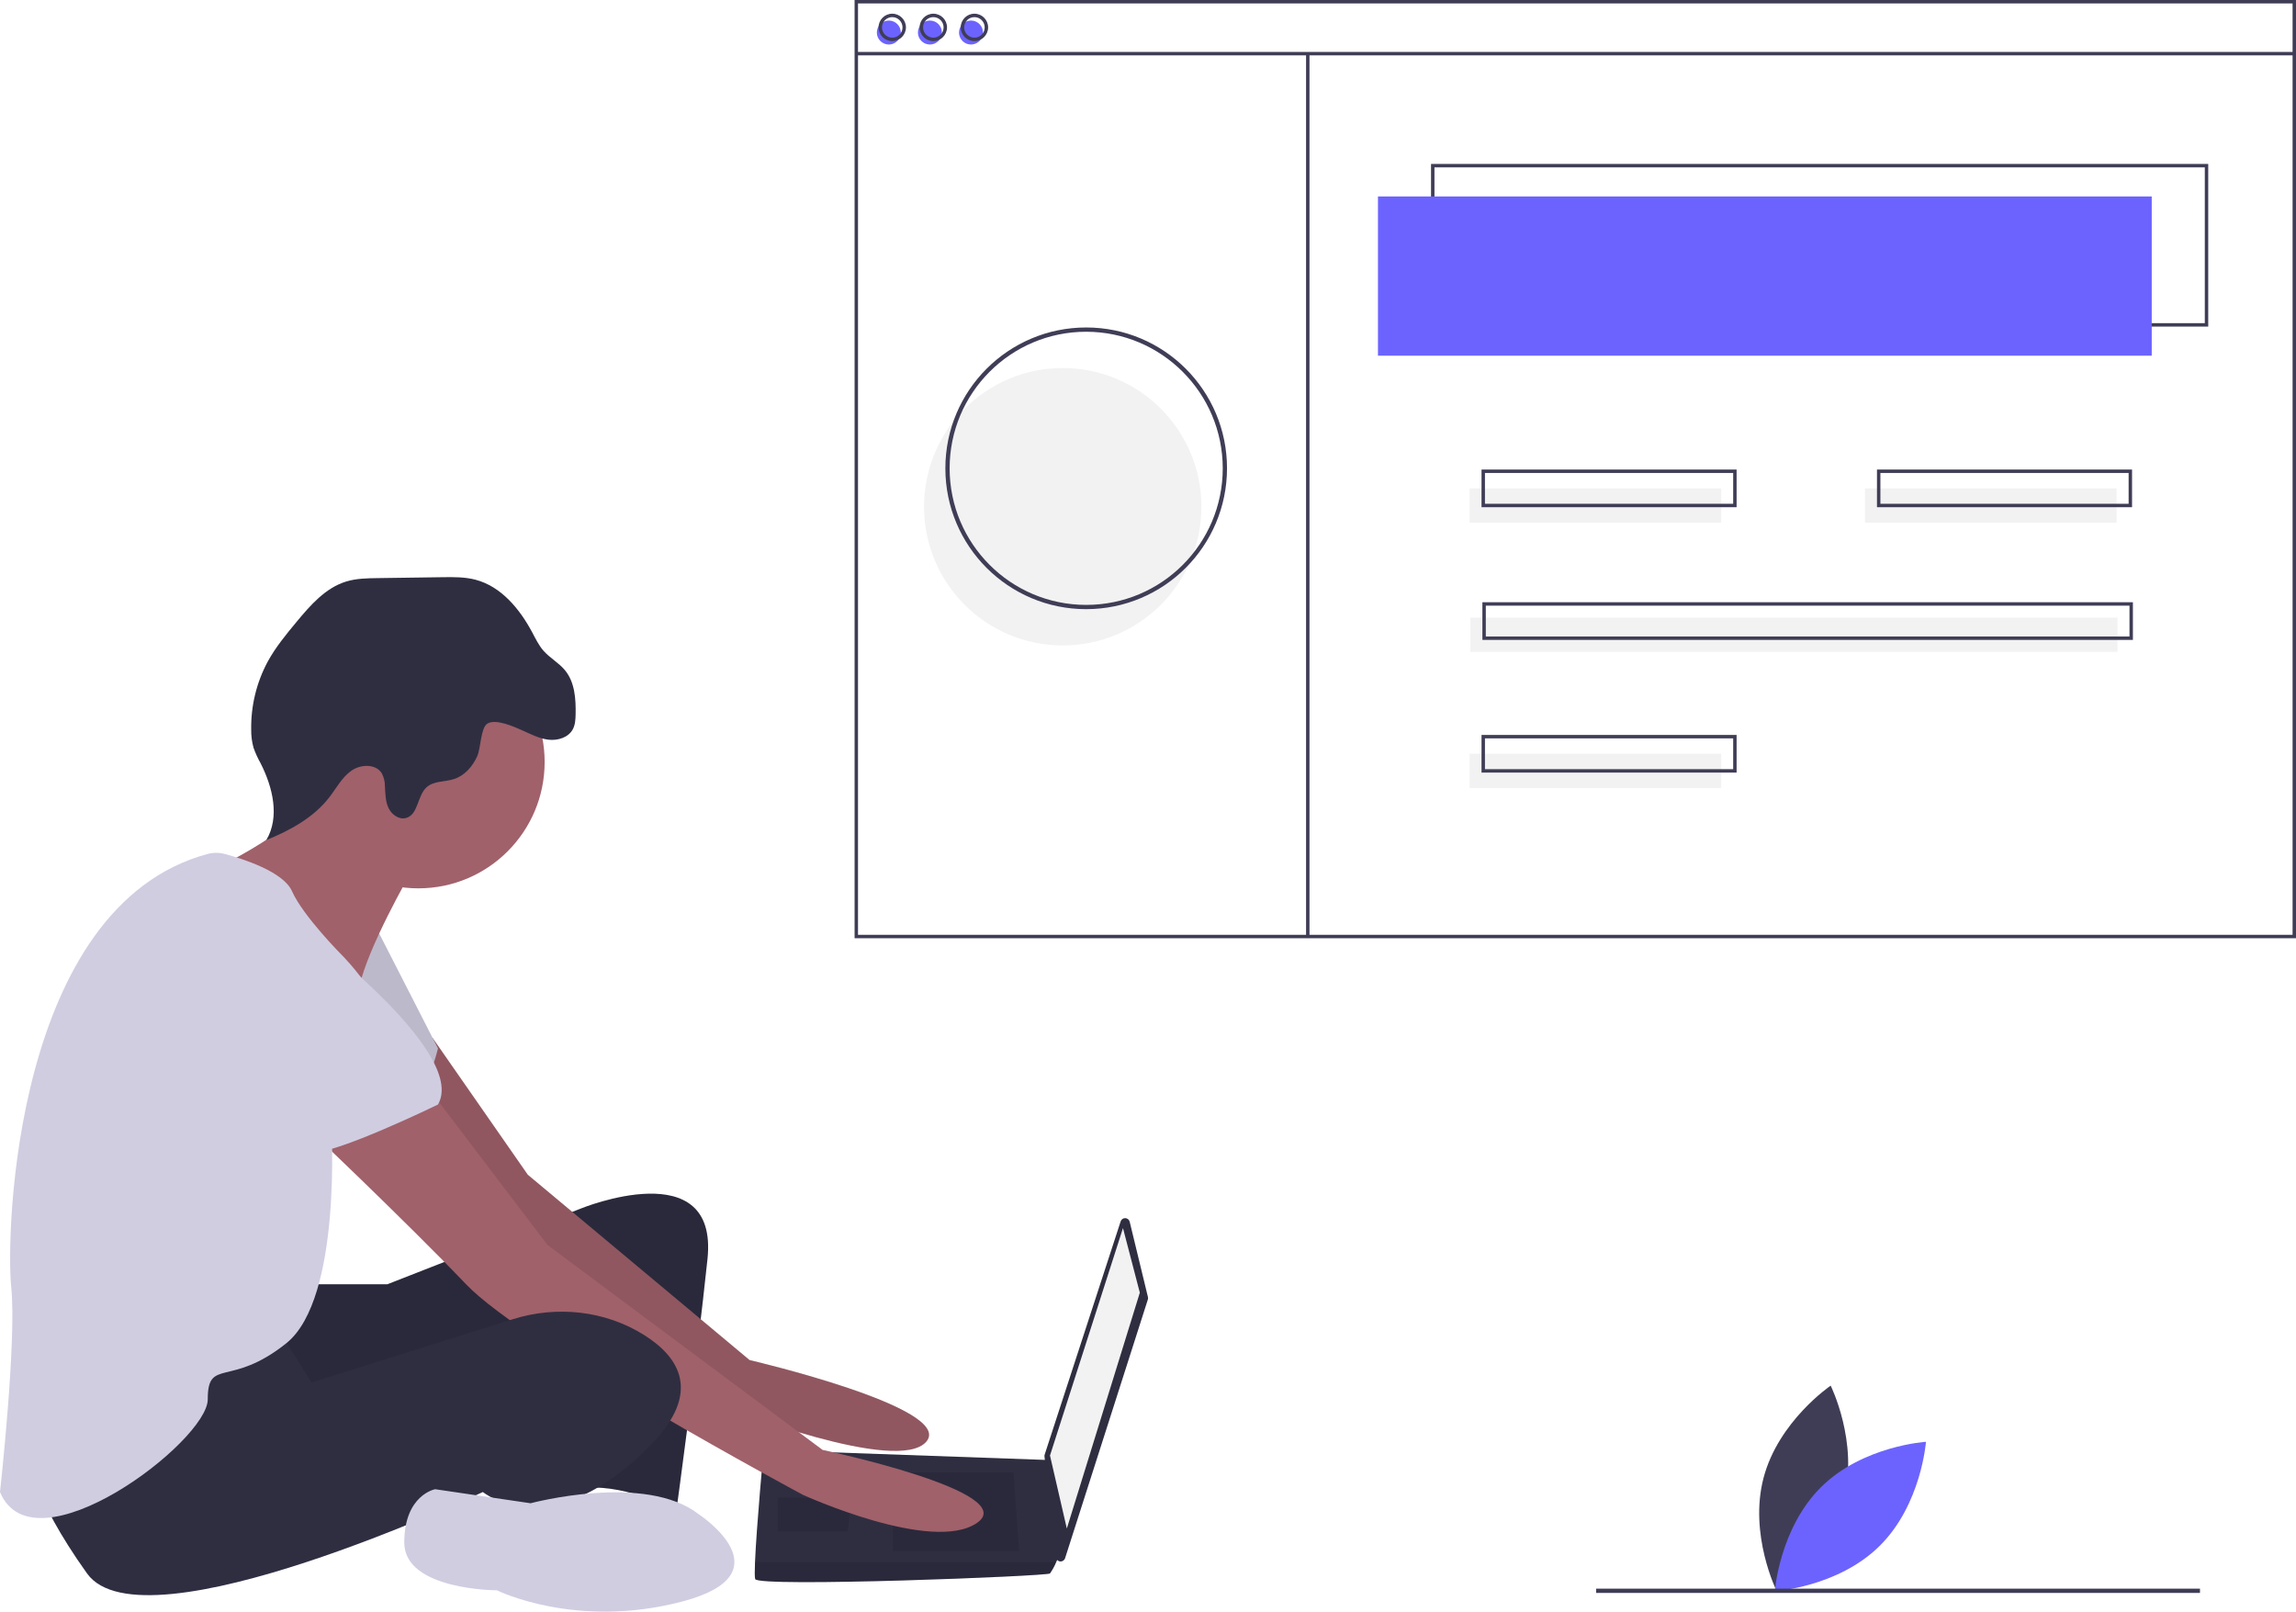
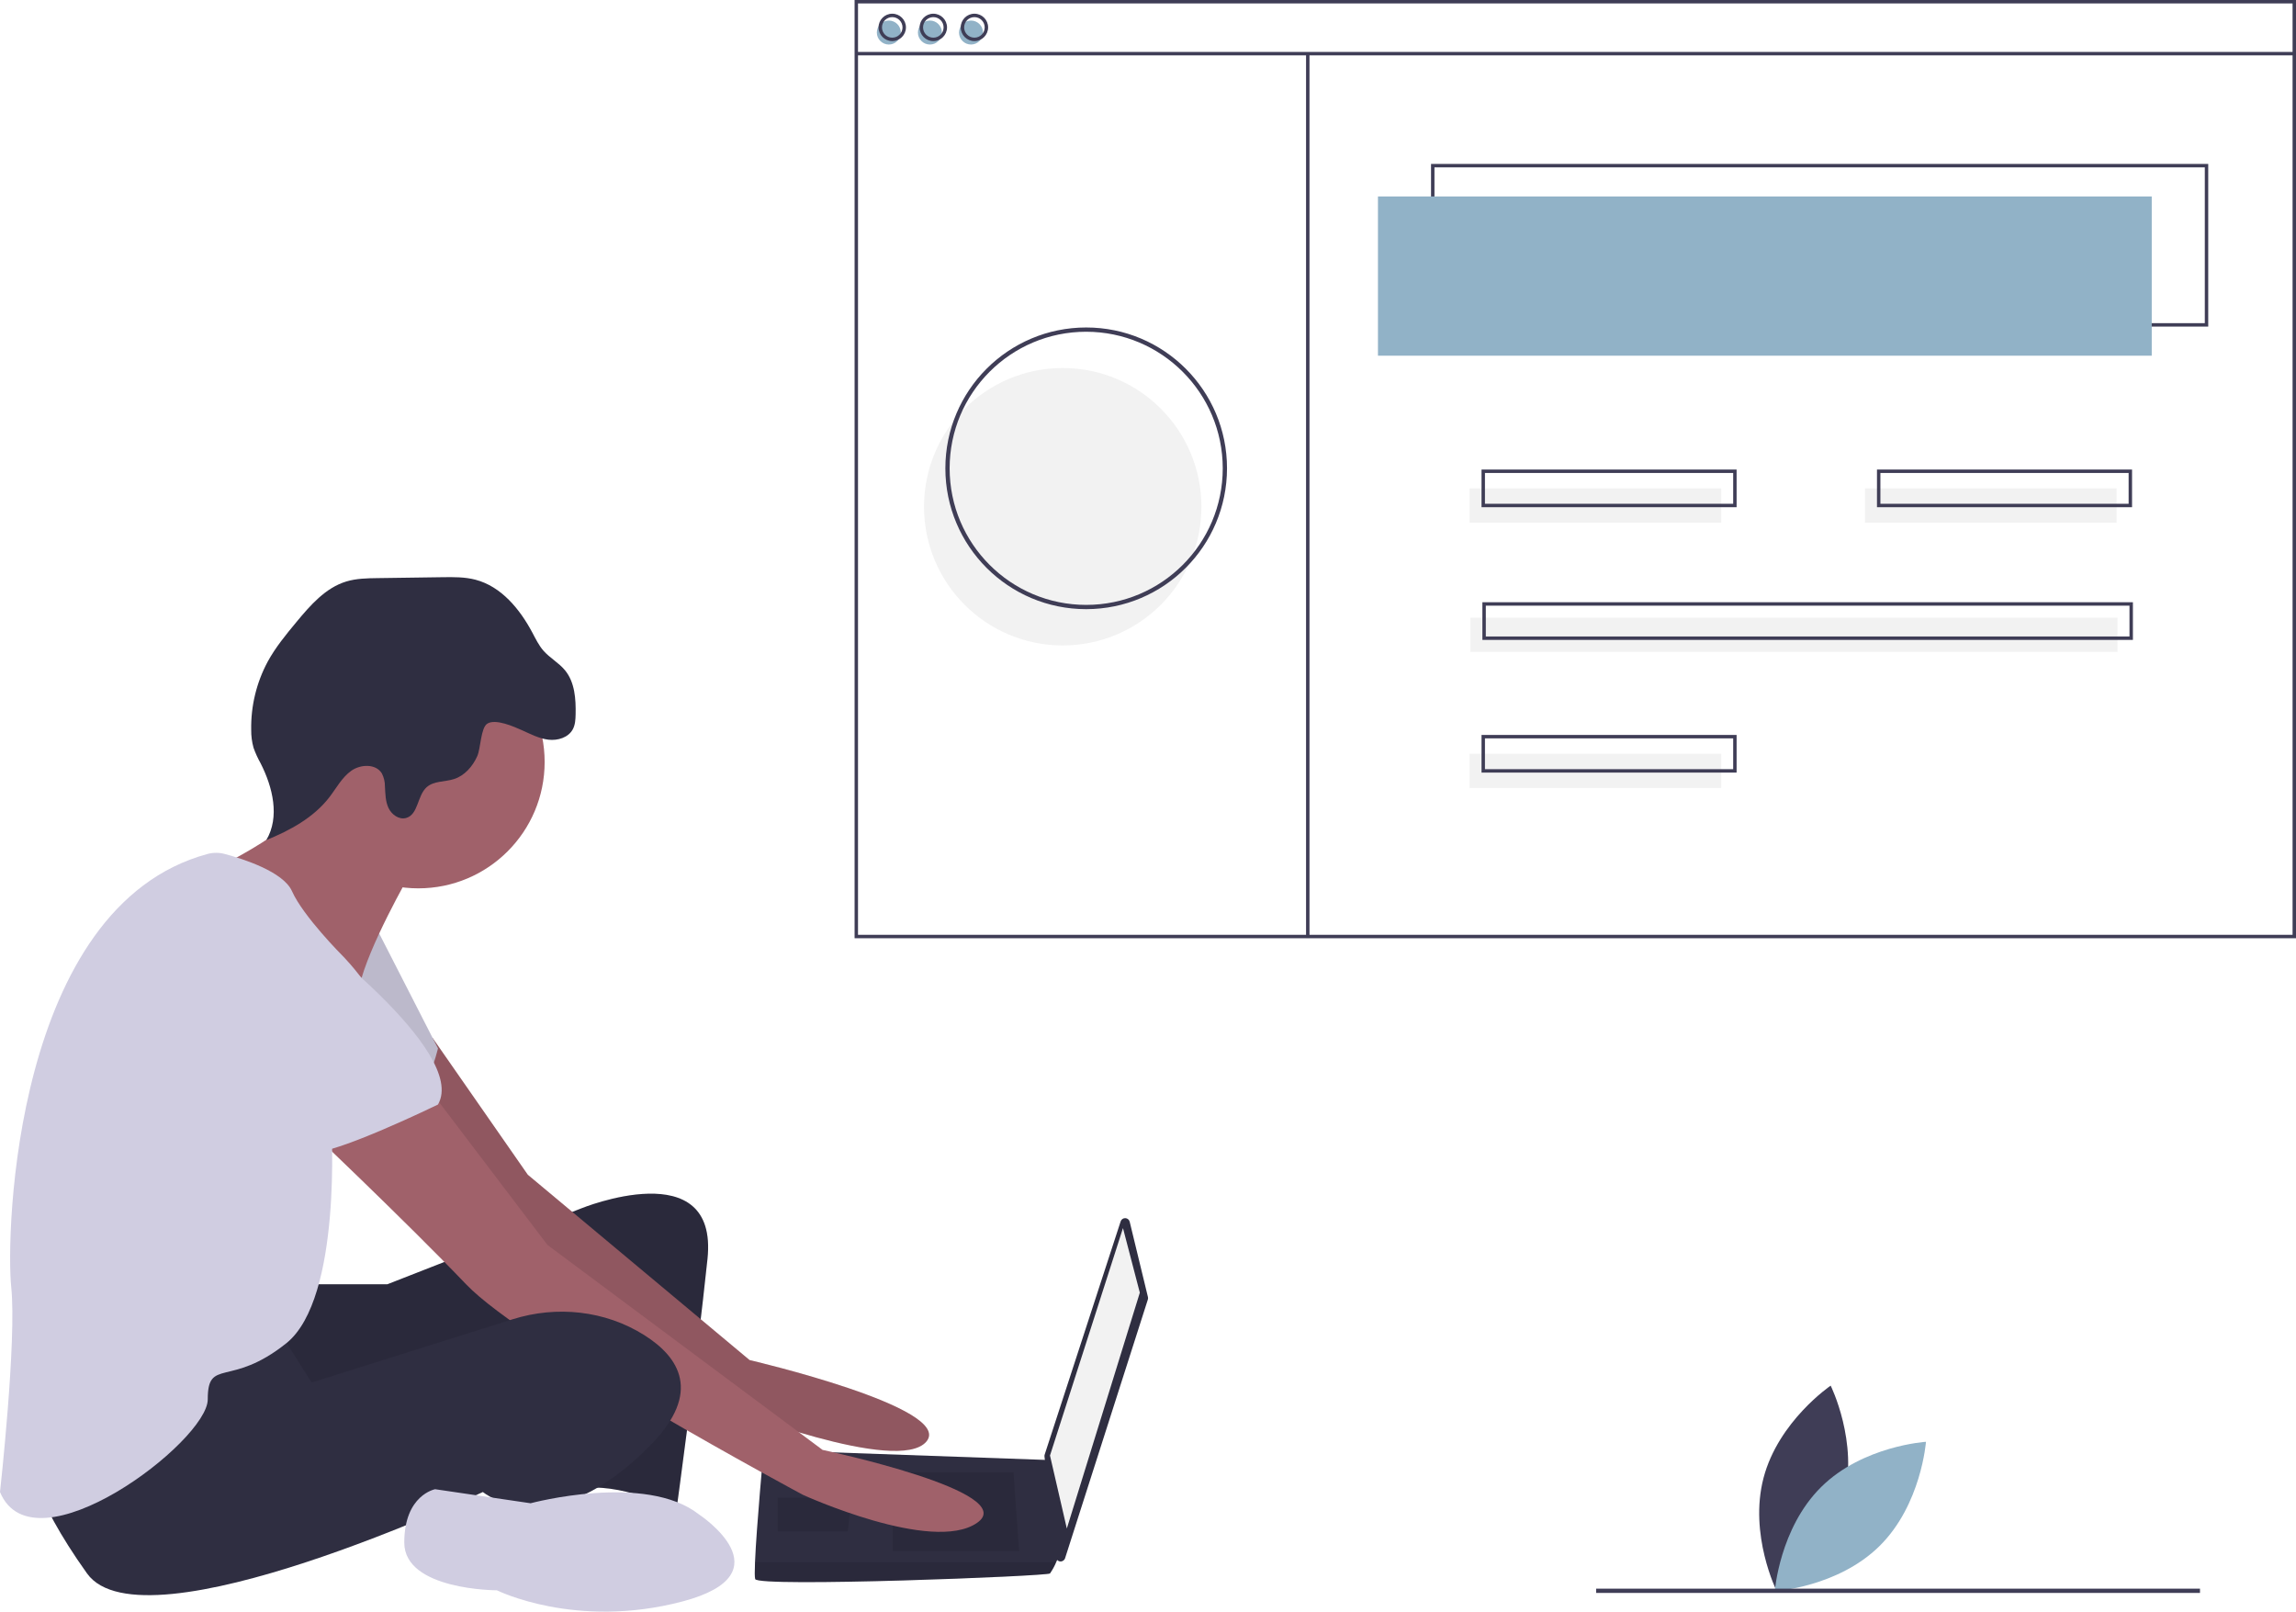
<svg xmlns="http://www.w3.org/2000/svg" id="ade8c9af-7e2e-4eda-b5c8-b06129257226" data-name="Layer 1" width="1076.064" height="755.228" viewBox="0 0 1076.064 755.228">
  <path d="M926.114,774.809c-6.985,26.598-31.459,43.22-31.459,43.22s-13.15-26.502-6.166-53.1,31.459-43.22,31.459-43.22S933.098,748.211,926.114,774.809Z" transform="translate(-61.96814 -72.38605)" fill="#3f3d56" />
-   <path d="M915.52,769.183c-19.563,19.327-21.751,48.831-21.751,48.831s29.528-1.831,49.091-21.159,21.751-48.831,21.751-48.831S935.082,749.855,915.52,769.183Z" transform="translate(-61.96814 -72.38605)" fill="#6c63ff" />
+   <path d="M915.52,769.183c-19.563,19.327-21.751,48.831-21.751,48.831s29.528-1.831,49.091-21.159,21.751-48.831,21.751-48.831S935.082,749.855,915.52,769.183Z" transform="translate(-61.96814 -72.38605)" fill="#91b2c7" />
  <path d="M206.702,674.194h36.841l90.788-35.526s64.472-26.315,59.209,23.684-14.473,117.103-14.473,117.103-28.947-13.158-44.736-9.21-5.263-80.262-5.263-80.262-128.945,61.841-140.787,53.946-14.473-63.157-14.473-63.157Z" transform="translate(-61.96814 -72.38605)" fill="#2f2e41" />
  <path d="M206.702,674.194h36.841l90.788-35.526s64.472-26.315,59.209,23.684-14.473,117.103-14.473,117.103-28.947-13.158-44.736-9.21-5.263-80.262-5.263-80.262-128.945,61.841-140.787,53.946-14.473-63.157-14.473-63.157Z" transform="translate(-61.96814 -72.38605)" opacity="0.1" />
  <path d="M264.746,558.82l44.586,64.059L413.277,709.72s96.051,22.368,82.893,38.157S402.751,732.088,402.751,732.088s-119.735-86.84-123.682-93.419S231.702,570.249,231.702,570.249Z" transform="translate(-61.96814 -72.38605)" fill="#a0616a" />
  <path d="M264.746,558.82l44.586,64.059L413.277,709.72s96.051,22.368,82.893,38.157S402.751,732.088,402.751,732.088s-119.735-86.84-123.682-93.419S231.702,570.249,231.702,570.249Z" transform="translate(-61.96814 -72.38605)" opacity="0.1" />
  <path d="M238.281,507.092l28.947,56.578s-6.579,27.631-17.105,30.263-55.262-34.21-55.262-34.21Z" transform="translate(-61.96814 -72.38605)" fill="#d0cde1" />
  <path d="M238.281,507.092l28.947,56.578s-6.579,27.631-17.105,30.263-55.262-34.21-55.262-34.21Z" transform="translate(-61.96814 -72.38605)" opacity="0.1" />
  <path d="M591.419,644.9,599.97,680.172a2.203,2.203,0,0,1-.043,1.19L561.14,802.574a2.203,2.203,0,0,1-4.287-.423l-5.366-47.219a2.203,2.203,0,0,1,.094-.931L587.184,644.737A2.203,2.203,0,0,1,591.419,644.9Z" transform="translate(-61.96814 -72.38605)" fill="#2f2e41" />
  <polygon points="526.306 575.493 534.2 605.756 499.99 716.28 492.096 682.07 526.306 575.493" fill="#f2f2f2" />
  <path d="M415.909,812.35c1.316,3.947,136.839-1.316,138.155-2.632a28.561,28.561,0,0,0,2.895-5.263c1.237-2.632,2.368-5.263,2.368-5.263L554.064,756.588l-134.208-4.763s-3.355,36.105-4.039,52.631C415.646,808.626,415.646,811.56,415.909,812.35Z" transform="translate(-61.96814 -72.38605)" fill="#2f2e41" />
  <polygon points="474.991 689.965 477.622 726.806 418.413 726.806 418.413 689.965 474.991 689.965" opacity="0.1" />
  <polygon points="398.677 701.806 399.03 701.736 397.361 717.596 364.467 717.596 364.467 701.806 398.677 701.806" opacity="0.1" />
  <path d="M415.909,812.35c1.316,3.947,136.839-1.316,138.155-2.632a28.561,28.561,0,0,0,2.895-5.263H415.817C415.646,808.626,415.646,811.56,415.909,812.35Z" transform="translate(-61.96814 -72.38605)" opacity="0.1" />
  <circle cx="196.049" cy="357.076" r="59.209" fill="#a0616a" />
  <path d="M254.07,482.093s-19.736,34.21-23.684,52.631-59.209-36.841-59.209-36.841l-7.237-19.079s51.973-24.342,48.025-44.078S254.07,482.093,254.07,482.093Z" transform="translate(-61.96814 -72.38605)" fill="#a0616a" />
  <path d="M264.596,584.722l53.946,71.051,128.945,96.051s93.419,19.736,72.367,34.21-81.577-13.158-81.577-13.158S308.016,703.141,280.385,674.194s-78.946-77.63-78.946-77.63Z" transform="translate(-61.96814 -72.38605)" fill="#a0616a" />
  <path d="M192.229,695.247,208.018,720.246l94.231-29.646c20.676-6.505,43.348-4.111,61.687,7.442,16.447,10.362,26.973,26.809,3.289,51.15-47.368,48.683-78.946,22.368-78.946,22.368S129.072,846.559,102.757,809.718s-27.631-55.262-27.631-55.262S176.44,691.299,192.229,695.247Z" transform="translate(-61.96814 -72.38605)" fill="#2f2e41" />
  <path d="M389.593,782.087s42.104,27.631-7.895,40.789-86.84-5.263-86.84-5.263-43.42,0-43.42-22.368,14.473-25,14.473-25l44.736,6.579S364.594,762.351,389.593,782.087Z" transform="translate(-61.96814 -72.38605)" fill="#d0cde1" />
  <path d="M306.589,414.568c4.03,1.797,8.026,3.923,12.408,4.444s9.371-1.008,11.444-4.903c1.12-2.104,1.248-4.578,1.3-6.961.158-7.225-.364-15.036-4.943-20.627-2.914-3.559-7.167-5.802-10.184-9.274-2.161-2.488-3.599-5.503-5.148-8.411-5.866-11.017-14.551-21.606-26.622-24.782-5.04-1.326-10.328-1.262-15.539-1.188l-30.397.429c-4.919.069-9.914.15-14.623,1.574-9.784,2.958-16.908,11.186-23.432,19.054-4.881,5.887-9.775,11.834-13.439,18.547a65.079,65.079,0,0,0-7.714,31.887,29.833,29.833,0,0,0,1.093,8.437,46.822,46.822,0,0,0,3.316,7.284c5.7,11.197,9.085,25.182,2.665,35.983,11.152-4.555,22.186-10.528,29.542-20.068,3.291-4.267,5.872-9.263,10.258-12.395s11.532-3.403,14.346,1.193a12.857,12.857,0,0,1,1.451,6.022c.206,3.45.2,7.033,1.663,10.164s4.947,5.658,8.273,4.721c5.729-1.614,5.18-10.406,9.593-14.4,3.351-3.033,8.521-2.453,12.826-3.83,5.016-1.604,8.779-5.95,10.924-10.759,1.63-3.656,1.606-13.223,4.691-15.203C294.208,409.022,303.004,412.969,306.589,414.568Z" transform="translate(-61.96814 -72.38605)" fill="#2f2e41" />
  <path d="M159.24,472.562a15.616,15.616,0,0,1,8.128.021c8.446,2.268,27.38,8.27,31.44,17.405,5.263,11.842,23.684,30.263,23.684,30.263s25,25,19.736,42.104-25,36.841-25,36.841,5.263,81.577-21.052,102.63-36.841,6.579-36.841,26.315S77.757,809.718,61.968,771.561c0,0,7.895-71.051,5.263-96.051C64.638,650.871,68.434,497.145,159.24,472.562Z" transform="translate(-61.96814 -72.38605)" fill="#d0cde1" />
  <path d="M201.439,505.777s80.262,59.209,65.788,84.209c0,0-48.683,23.684-59.209,22.368s-51.315-47.368-61.841-51.315S130.388,486.04,201.439,505.777Z" transform="translate(-61.96814 -72.38605)" fill="#d0cde1" />
  <circle cx="498.064" cy="237.458" r="65" fill="#f2f2f2" />
  <path d="M1096.898,225.427H732.649V149.207H1096.898ZM734.254,223.822h361.039v-73.01H734.254Z" transform="translate(-61.96814 -72.38605)" fill="#3f3d56" />
-   <rect x="645.809" y="92.065" width="362.644" height="74.615" fill="#6c63ff" />
-   <circle cx="416.565" cy="15.244" r="5.616" fill="#6c63ff" />
-   <circle cx="435.82" cy="15.244" r="5.616" fill="#6c63ff" />
-   <circle cx="455.076" cy="15.244" r="5.616" fill="#6c63ff" />
+   <rect x="645.809" y="92.065" width="362.644" height="74.615" fill="#91b2c7" />
+   <circle cx="416.565" cy="15.244" r="5.616" fill="#91b2c7" />
+   <circle cx="435.82" cy="15.244" r="5.616" fill="#91b2c7" />
+   <circle cx="455.076" cy="15.244" r="5.616" fill="#91b2c7" />
  <path d="M1138.032,512.052H462.487V72.386h675.545Zm-673.94-1.605h672.336V73.991H464.092Z" transform="translate(-61.96814 -72.38605)" fill="#3f3d56" />
  <rect x="401.321" y="24.338" width="673.94" height="1.605" fill="#3f3d56" />
  <path d="M480.138,91.641a6.418,6.418,0,1,1,6.418-6.418A6.426,6.426,0,0,1,480.138,91.641Zm0-11.232a4.814,4.814,0,1,0,4.814,4.814A4.819,4.819,0,0,0,480.138,80.409Z" transform="translate(-61.96814 -72.38605)" fill="#3f3d56" />
  <path d="M499.393,91.641a6.418,6.418,0,1,1,6.418-6.418A6.426,6.426,0,0,1,499.393,91.641Zm0-11.232a4.814,4.814,0,1,0,4.814,4.814A4.819,4.819,0,0,0,499.393,80.409Z" transform="translate(-61.96814 -72.38605)" fill="#3f3d56" />
  <path d="M518.649,91.641A6.418,6.418,0,1,1,525.067,85.223,6.426,6.426,0,0,1,518.649,91.641Zm0-11.232a4.814,4.814,0,1,0,4.814,4.814A4.819,4.819,0,0,0,518.649,80.409Z" transform="translate(-61.96814 -72.38605)" fill="#3f3d56" />
  <rect x="612.109" y="25.14" width="1.605" height="414.346" fill="#3f3d56" />
  <rect x="688.733" y="228.859" width="117.94" height="16.046" fill="#f2f2f2" />
  <rect x="874.067" y="228.859" width="117.94" height="16.046" fill="#f2f2f2" />
  <path d="M875.861,310.07H756.317V292.42H875.861Zm-117.94-1.605H874.257V294.024H757.922Z" transform="translate(-61.96814 -72.38605)" fill="#3f3d56" />
  <rect x="688.733" y="353.217" width="117.94" height="16.046" fill="#f2f2f2" />
  <path d="M875.861,434.428H756.317V416.778H875.861Zm-117.94-1.605H874.257V418.382H757.922Z" transform="translate(-61.96814 -72.38605)" fill="#3f3d56" />
  <rect x="689.134" y="289.433" width="303.273" height="16.046" fill="#f2f2f2" />
  <path d="M1061.596,372.249H756.718V354.599h304.878ZM758.323,370.645h301.669V356.203H758.323Z" transform="translate(-61.96814 -72.38605)" fill="#3f3d56" />
  <path d="M1061.195,310.07H941.651V292.42H1061.195Zm-117.94-1.605h116.335V294.024H943.255Z" transform="translate(-61.96814 -72.38605)" fill="#3f3d56" />
  <path d="M571.032,357.844a66,66,0,1,1,66-66A66.075,66.075,0,0,1,571.032,357.844Zm0-130a64,64,0,1,0,64,64A64.073,64.073,0,0,0,571.032,227.844Z" transform="translate(-61.96814 -72.38605)" fill="#3f3d56" />
  <rect x="748.064" y="744.458" width="283" height="2" fill="#3f3d56" />
</svg>
